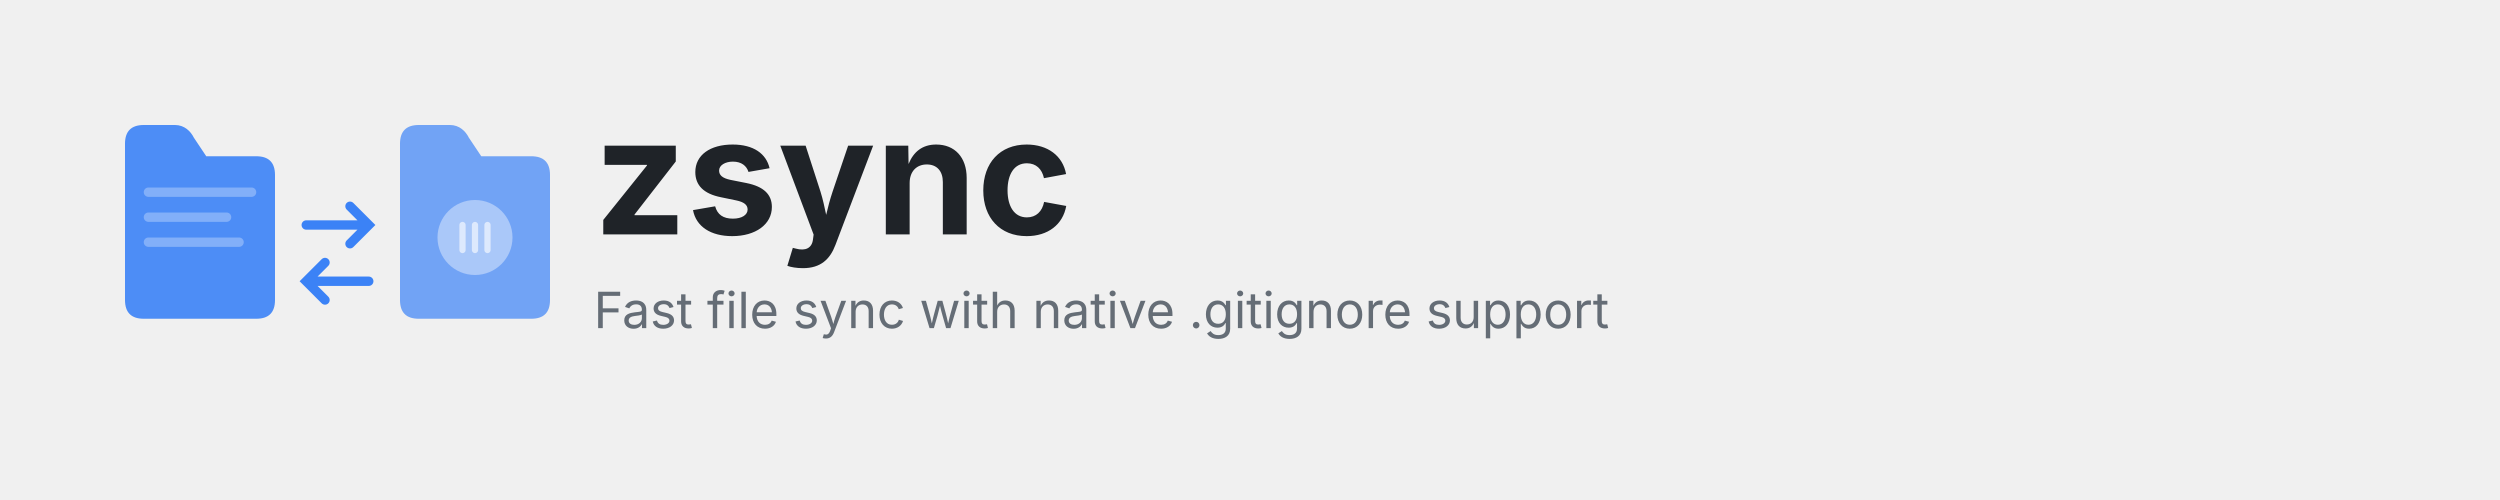
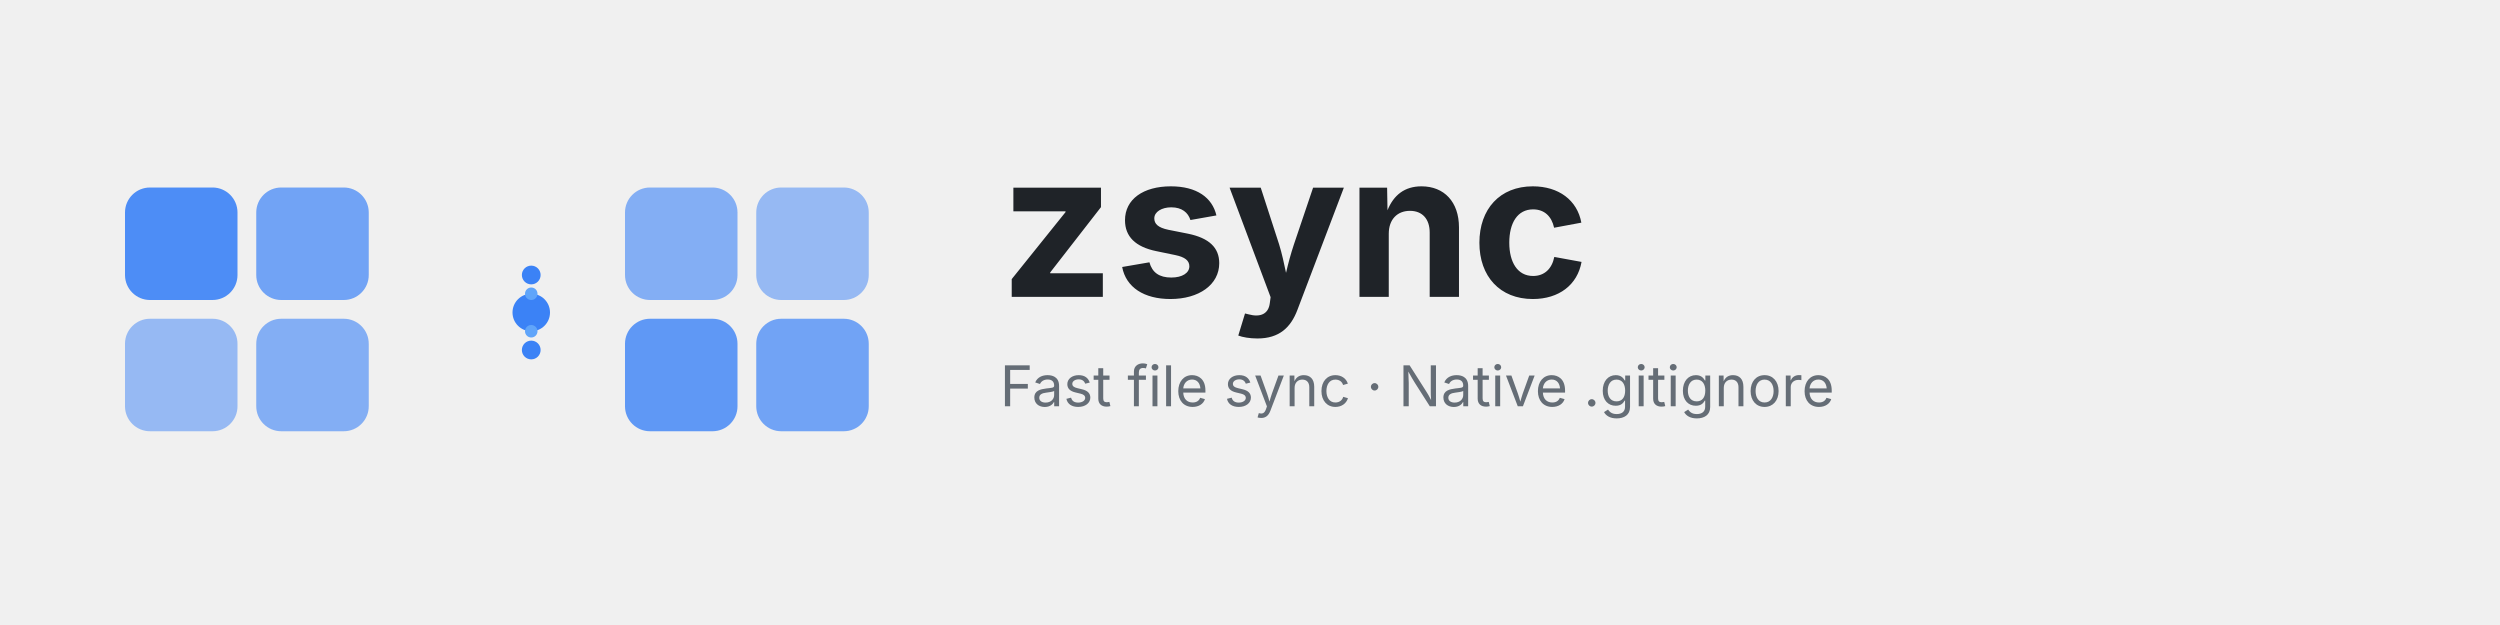
- <svg xmlns="http://www.w3.org/2000/svg" viewBox="0 0 800 160">
+ <svg xmlns="http://www.w3.org/2000/svg" viewBox="0 0 800 200">
  <style>
+     @keyframes pulse-left {
+       0%, 100% { opacity: 0.6; transform: translateX(0); }
+       50% { opacity: 1; transform: translateX(-4px); }
+     }
+     @keyframes pulse-right {
+       0%, 100% { opacity: 0.6; transform: translateX(0); }
+       50% { opacity: 1; transform: translateX(4px); }
+     }
+     @keyframes flow-right {
+       0% { transform: translateX(-20px); opacity: 0; }
+       50% { opacity: 1; }
+       100% { transform: translateX(20px); opacity: 0; }
+     }
+     @keyframes flow-left {
+       0% { transform: translateX(20px); opacity: 0; }
+       50% { opacity: 1; }
+       100% { transform: translateX(-20px); opacity: 0; }
+     }
+     @keyframes glow {
+       0%, 100% { filter: drop-shadow(0 0 4px #3b82f6); }
+       50% { filter: drop-shadow(0 0 12px #3b82f6); }
+     }
+ 
+     .block-left { animation: pulse-left 2s ease-in-out infinite; transform-origin: center; transform-box: fill-box; }
+     .block-right { animation: pulse-right 2s ease-in-out infinite; transform-origin: center; transform-box: fill-box; }
+     .particle-right { animation: flow-right 1.5s ease-in-out infinite; }
+     .particle-left { animation: flow-left 1.5s ease-in-out infinite; }
+     .center-glow { animation: glow 2s ease-in-out infinite; }
+ 
    .title { fill: #1f2328; }
    .subtitle { fill: #656d76; }
-     .accent { fill: #3b82f6; }
-     .arrow { fill: none; stroke: #3b82f6; stroke-width: 3; stroke-linecap: round; }
- 
    @media (prefers-color-scheme: dark) {
      .title { fill: #ffffff; }
      .subtitle { fill: #8b949e; }
    }
- 
-     @keyframes sync1 {
-       0%, 100% { transform: translateX(0); opacity: 1; }
-       50% { transform: translateX(8px); opacity: 0.6; }
-     }
-     @keyframes sync2 {
-       0%, 100% { transform: translateX(0); opacity: 1; }
-       50% { transform: translateX(-8px); opacity: 0.6; }
-     }
-     .arrow1 { animation: sync1 1.5s ease-in-out infinite; }
-     .arrow2 { animation: sync2 1.5s ease-in-out 0.3s infinite; }
  </style>
-   <g transform="translate(40, 40)">
-     <g transform="translate(0, 0)">
-       <path class="accent" d="M0 8 L0 56 C0 60 2 62 6 62 L42 62 C46 62 48 60 48 56 L48 16 C48 12 46 10 42 10 L26 10 L22 4 C21 2 19 0 16 0 L6 0 C2 0 0 2 0 6 Z" opacity="0.9" />
-       <rect fill="white" opacity="0.3" x="6" y="20" width="36" height="3" rx="1.5" />
-       <rect fill="white" opacity="0.3" x="6" y="28" width="28" height="3" rx="1.5" />
-       <rect fill="white" opacity="0.3" x="6" y="36" width="32" height="3" rx="1.5" />
-     </g>
-     <g class="arrow1" transform="translate(58, 20)">
-       <path class="arrow" d="M0 12 L20 12 M14 6 L20 12 L14 18" />
-     </g>
-     <g class="arrow2" transform="translate(58, 38)">
-       <path class="arrow" d="M20 12 L0 12 M6 6 L0 12 L6 18" />
-     </g>
-     <g transform="translate(88, 0)">
-       <path class="accent" d="M0 8 L0 56 C0 60 2 62 6 62 L42 62 C46 62 48 60 48 56 L48 16 C48 12 46 10 42 10 L26 10 L22 4 C21 2 19 0 16 0 L6 0 C2 0 0 2 0 6 Z" opacity="0.7" />
-       <circle fill="white" opacity="0.4" cx="24" cy="36" r="12" />
-       <path fill="white" opacity="0.6" d="M20 32 L20 40 M24 32 L24 40 M28 32 L28 40" stroke="white" stroke-width="2" stroke-linecap="round" />
-     </g>
+   <g class="block-left">
+     <rect x="40" y="60" width="36" height="36" rx="8" fill="#3b82f6" opacity="0.9" />
+     <rect x="82" y="60" width="36" height="36" rx="8" fill="#3b82f6" opacity="0.7" />
+     <rect x="40" y="102" width="36" height="36" rx="8" fill="#3b82f6" opacity="0.5" />
+     <rect x="82" y="102" width="36" height="36" rx="8" fill="#3b82f6" opacity="0.6" />
  </g>
-   <text class="title" x="190" y="75" font-family="system-ui, -apple-system, BlinkMacSystemFont, sans-serif" font-size="52" font-weight="700">zsync</text>
-   <text class="subtitle" x="190" y="105" font-family="system-ui, -apple-system, BlinkMacSystemFont, sans-serif" font-size="16">Fast file sync with native .gitignore support</text>
+   <g transform="translate(140, 100)">
+     <circle class="center-glow" cx="30" cy="0" r="6" fill="#3b82f6" />
+     <circle class="particle-right" cx="30" cy="-12" r="3" fill="#3b82f6" style="animation-delay: 0s;" />
+     <circle class="particle-right" cx="30" cy="0" r="3" fill="#3b82f6" style="animation-delay: 0.5s;" />
+     <circle class="particle-right" cx="30" cy="12" r="3" fill="#3b82f6" style="animation-delay: 1s;" />
+     <circle class="particle-left" cx="30" cy="-6" r="2" fill="#60a5fa" style="animation-delay: 0.25s;" />
+     <circle class="particle-left" cx="30" cy="6" r="2" fill="#60a5fa" style="animation-delay: 0.75s;" />
+   </g>
+   <g class="block-right">
+     <rect x="200" y="60" width="36" height="36" rx="8" fill="#3b82f6" opacity="0.6" />
+     <rect x="242" y="60" width="36" height="36" rx="8" fill="#3b82f6" opacity="0.5" />
+     <rect x="200" y="102" width="36" height="36" rx="8" fill="#3b82f6" opacity="0.8" />
+     <rect x="242" y="102" width="36" height="36" rx="8" fill="#3b82f6" opacity="0.7" />
+   </g>
+   <text class="title" x="320" y="95" font-family="system-ui, -apple-system, sans-serif" font-size="64" font-weight="700">zsync</text>
+   <text class="subtitle" x="320" y="130" font-family="system-ui, -apple-system, sans-serif" font-size="18">Fast file sync · Native .gitignore</text>
</svg>
